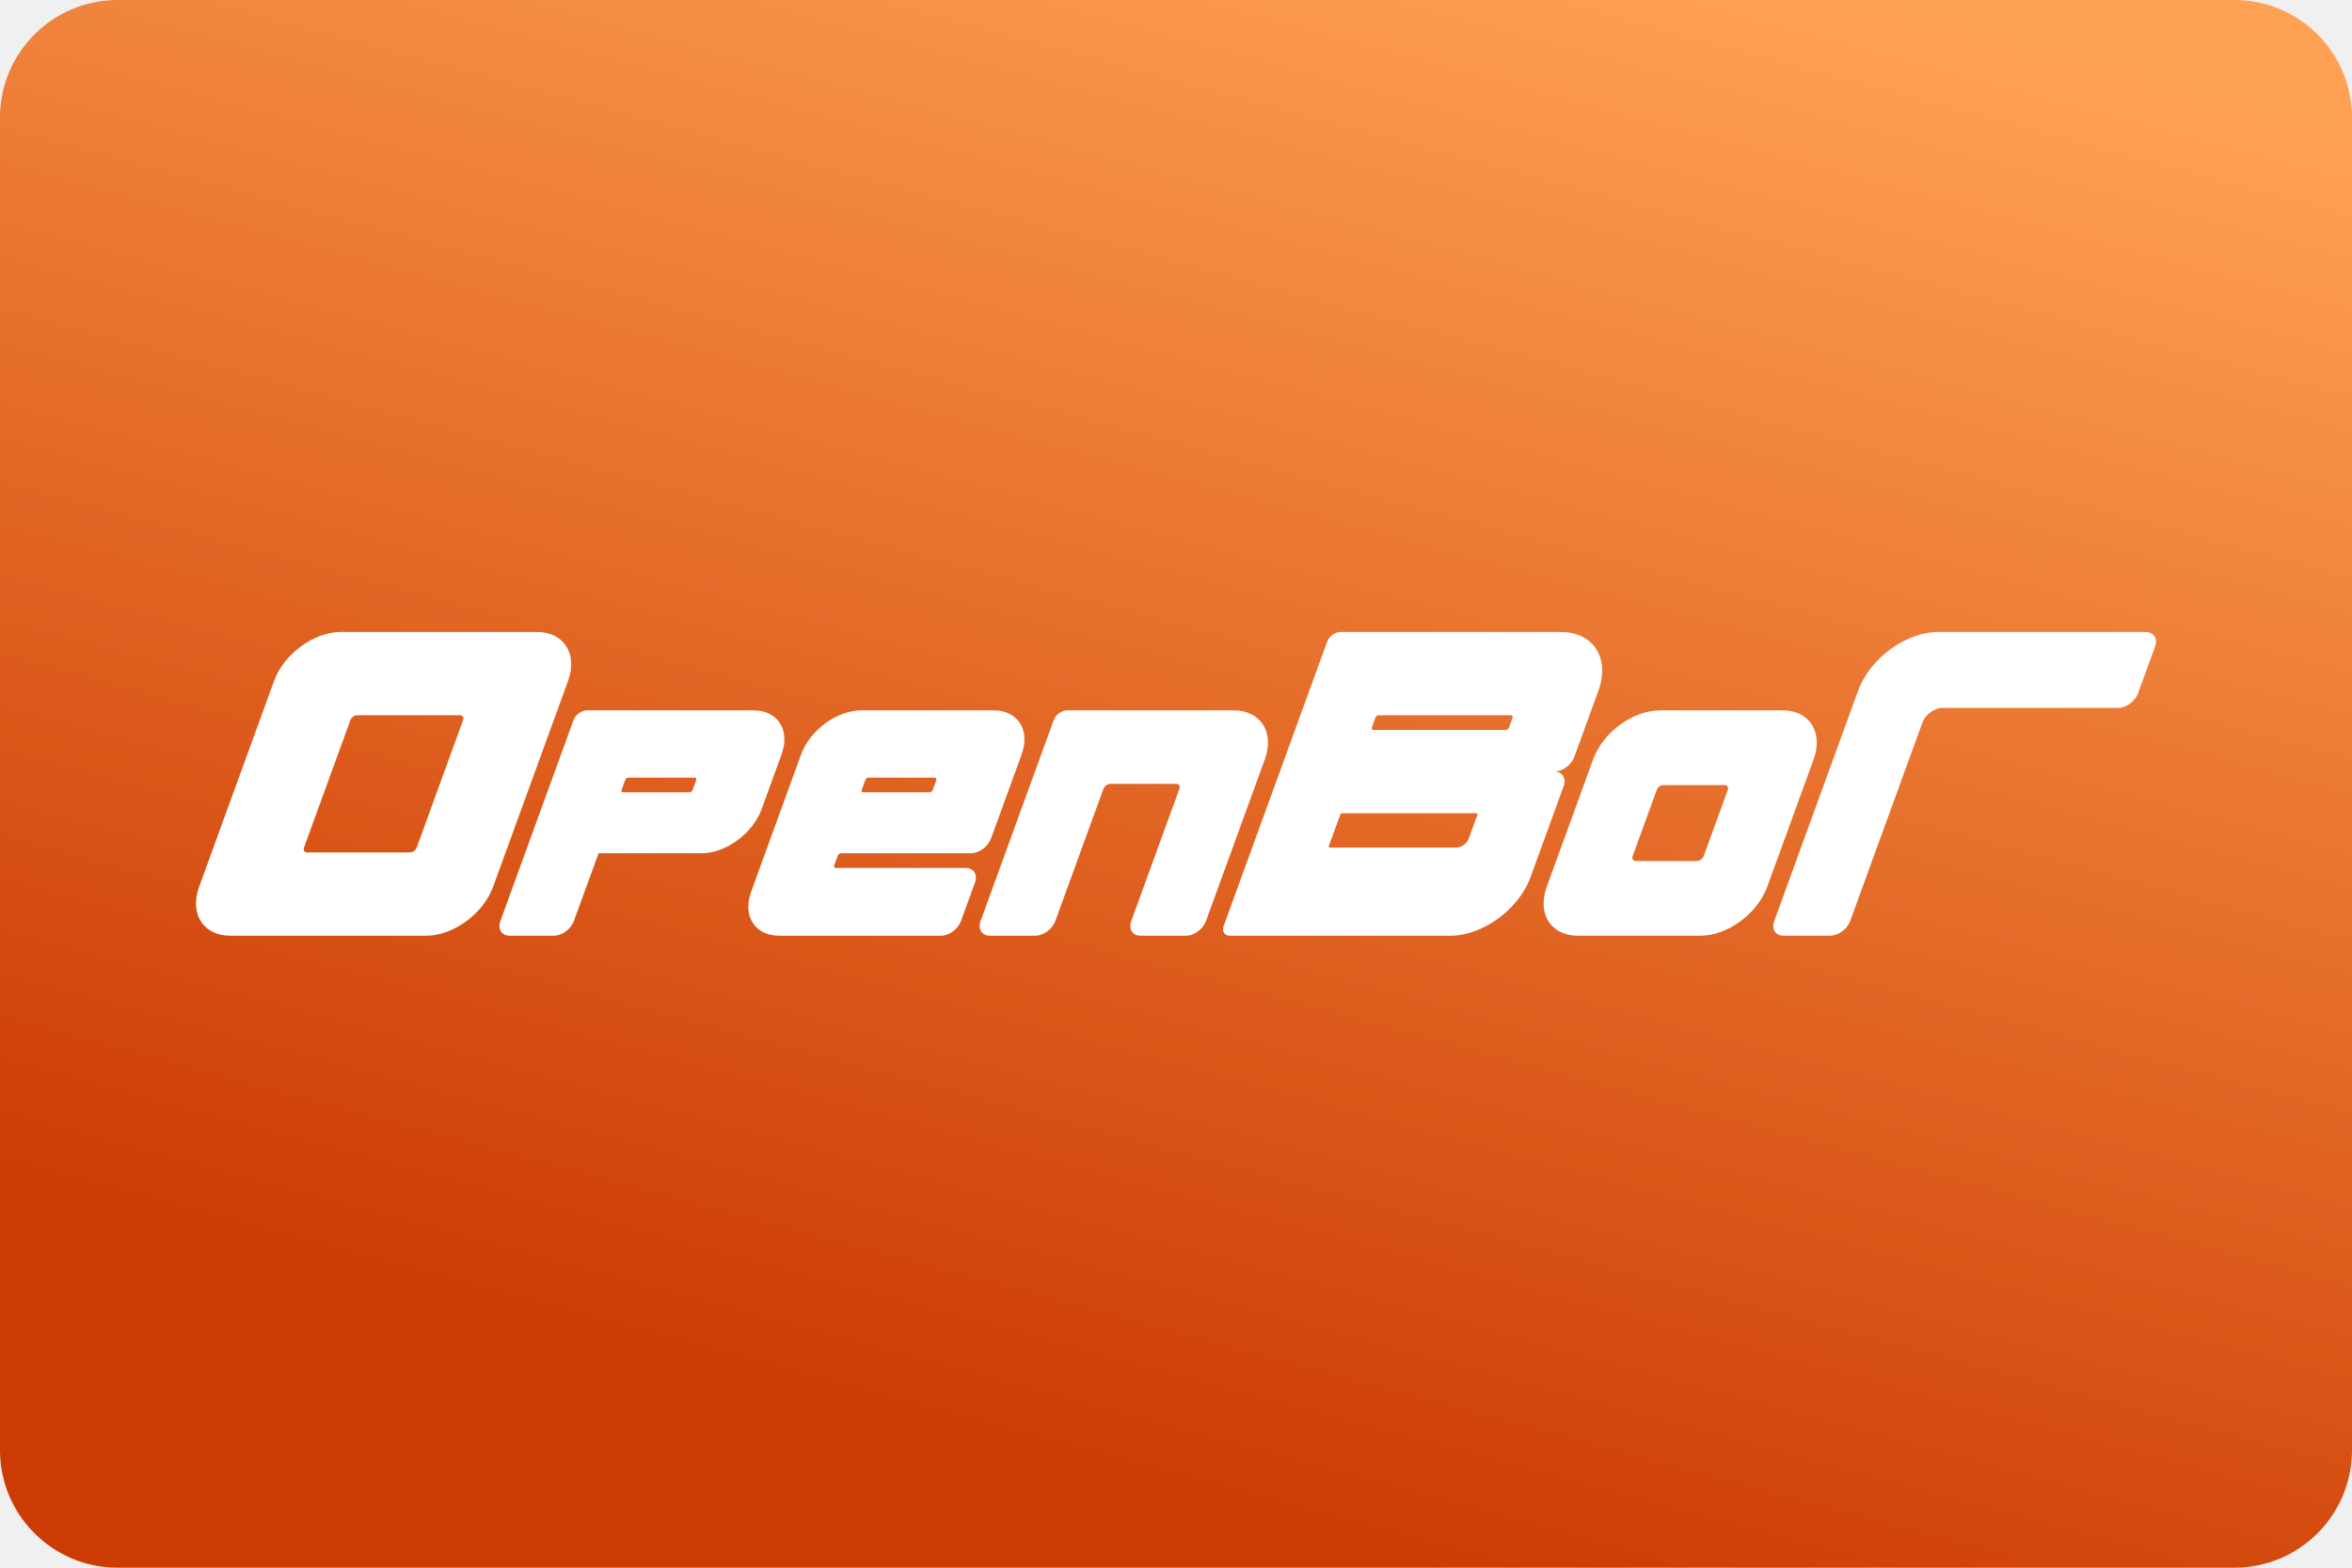
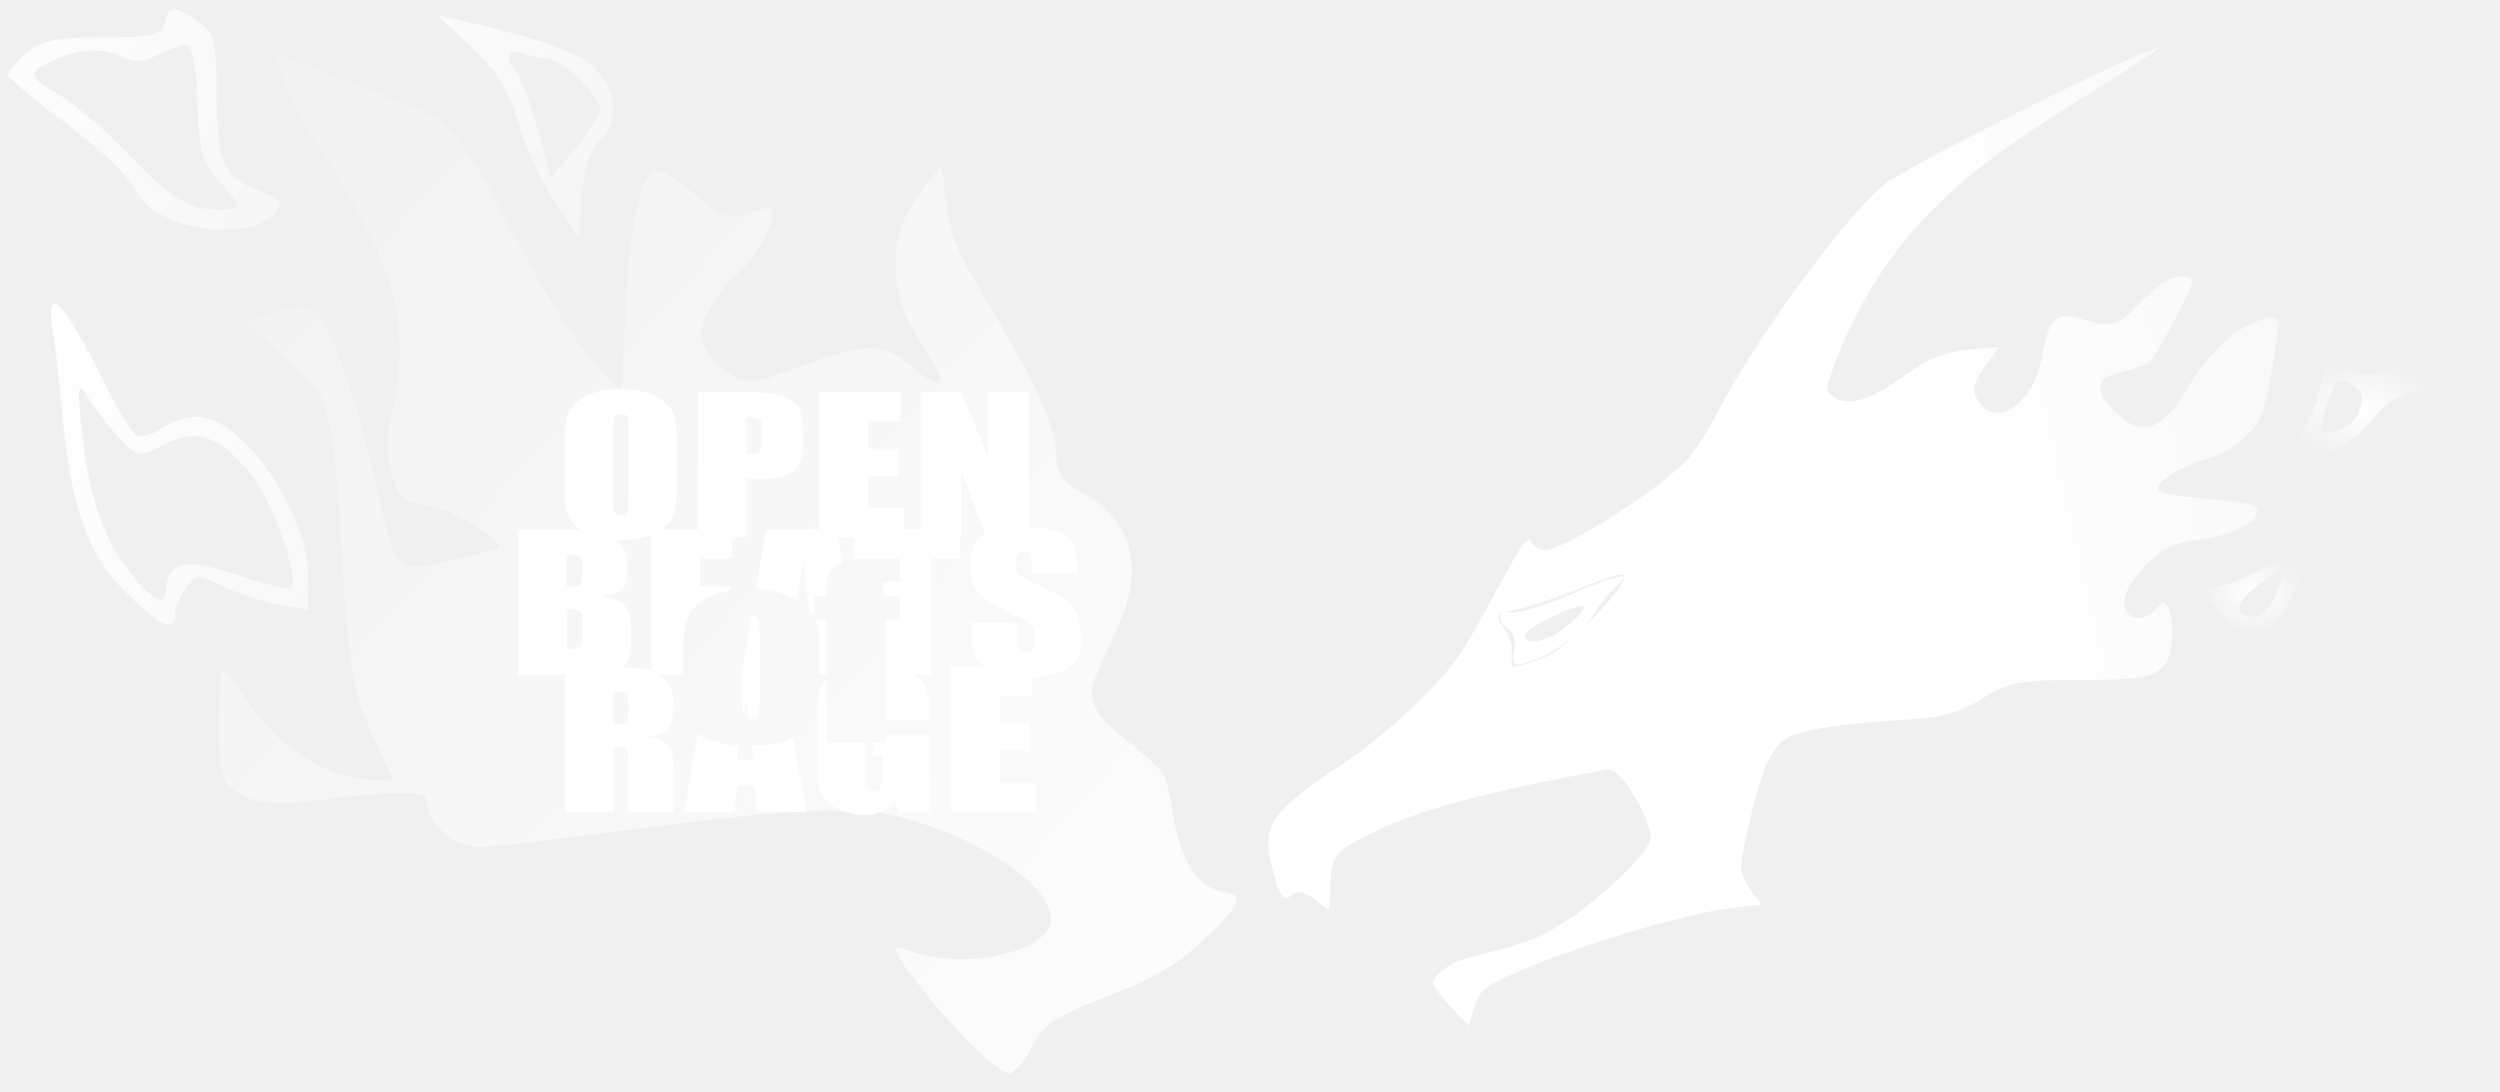
- <svg xmlns="http://www.w3.org/2000/svg" width="480" height="320" version="1.1" viewBox="0 0 480 320" xml:space="preserve">
-   <defs>
-     <linearGradient id="a" x1="374" x2="288" y2="320" gradientUnits="userSpaceOnUse">
-       <stop stop-color="#ffa154" offset="0" />
-       <stop stop-color="#cc3b02" offset="1" />
+ <svg xmlns="http://www.w3.org/2000/svg" xmlns:xlink="http://www.w3.org/1999/xlink" version="1.0" width="300pt" height="131pt" viewBox="0 0 300 131" preserveAspectRatio="xMidYMid meet" id="svg5588">
+   <defs id="defs5592">
+     <linearGradient id="linearGradient6515">
+       <stop style="stop-color:#ffffff;stop-opacity:1;" offset="0" id="stop6511" />
+       <stop style="stop-color:#ffffff;stop-opacity:0;" offset="1" id="stop6513" />
    </linearGradient>
+     <linearGradient id="linearGradient6507">
+       <stop style="stop-color:#ffffff;stop-opacity:1;" offset="0" id="stop6503" />
+       <stop style="stop-color:#ffffff;stop-opacity:0;" offset="1" id="stop6505" />
+     </linearGradient>
+     <linearGradient id="linearGradient6499">
+       <stop style="stop-color:#ffffff;stop-opacity:1;" offset="0" id="stop6495" />
+       <stop style="stop-color:#ffffff;stop-opacity:0;" offset="1" id="stop6497" />
+     </linearGradient>
+     <linearGradient id="linearGradient6491">
+       <stop style="stop-color:#ffffff;stop-opacity:1;" offset="0" id="stop6487" />
+       <stop style="stop-color:#ffffff;stop-opacity:0;" offset="1" id="stop6489" />
+     </linearGradient>
+     <linearGradient id="linearGradient6479">
+       <stop style="stop-color:#ffffff;stop-opacity:1;" offset="0" id="stop6475" />
+       <stop style="stop-color:#ffffff;stop-opacity:0;" offset="1" id="stop6477" />
+     </linearGradient>
+     <linearGradient id="linearGradient6471">
+       <stop style="stop-color:#ffffff;stop-opacity:1;" offset="0" id="stop6467" />
+       <stop style="stop-color:#ffffff;stop-opacity:0;" offset="1" id="stop6469" />
+     </linearGradient>
+     <linearGradient id="linearGradient6455">
+       <stop style="stop-color:#ffffff;stop-opacity:1;" offset="0" id="stop6451" />
+       <stop style="stop-color:#ffffff;stop-opacity:0;" offset="1" id="stop6453" />
+     </linearGradient>
+     <linearGradient xlink:href="#linearGradient6455" id="linearGradient6457" x1="315.135" y1="119.822" x2="455.887" y2="87.529" gradientUnits="userSpaceOnUse" />
+     <radialGradient xlink:href="#linearGradient6471" id="radialGradient6473" cx="2704.186" cy="597.171" fx="2704.186" fy="597.171" r="64.352" gradientTransform="matrix(1,0,0,0.7785872,0,132.2214)" gradientUnits="userSpaceOnUse" />
+     <radialGradient xlink:href="#linearGradient6479" id="radialGradient6483" cx="2832.748" cy="817.745" fx="2832.748" fy="817.745" r="96.748" gradientTransform="matrix(1,0,0,0.6278703,0,304.3073)" gradientUnits="userSpaceOnUse" />
+     <linearGradient xlink:href="#linearGradient6491" id="linearGradient6493" x1="234.26" y1="196.56" x2="7.115" y2="-7.049" gradientUnits="userSpaceOnUse" />
+     <linearGradient xlink:href="#linearGradient6499" id="linearGradient6501" x1="307.433" y1="1388.382" x2="994.354" y2="891.673" gradientUnits="userSpaceOnUse" />
+     <linearGradient xlink:href="#linearGradient6507" id="linearGradient6509" x1="-113.151" y1="1359.397" x2="728" y2="879" gradientUnits="userSpaceOnUse" />
+     <linearGradient xlink:href="#linearGradient6515" id="linearGradient6517" x1="-33.262" y1="905.193" x2="973.439" y2="375.644" gradientUnits="userSpaceOnUse" />
  </defs>
-   <rect width="480" height="320" ry="24" fill="url(#a)" />
-   <path d="m69.57 129c-5.523 0-11.63 4.477-13.64 10l-15.29 42c-2.01 5.523 0.837 10 6.359 10h40c5.523 0 11.63-4.477 13.64-10l15.29-42c2.01-5.523-0.839-10-6.361-10zm204 0c-1.105 0-2.326 0.895-2.729 2l-21.11 58c-0.402 1.105 0.167 2 1.271 2h45c6.627 0 13.96-5.373 16.37-12l6.732-18.5c0.603-1.657-0.251-3-1.908-3 1.657 0 3.489-1.343 4.092-3l4.914-13.5c2.412-6.627-1.005-12-7.633-12zm122 0c-6.627 0-13.96 5.373-16.37 12l-17.11 47c-0.603 1.657 0.251 3 1.908 3h9.5c1.657 0 3.489-1.343 4.092-3l14.74-40.5c0.603-1.657 2.437-3 4.094-3h35.83c1.657 0 3.489-1.343 4.092-3l3.457-9.5c0.603-1.657-0.251-3-1.908-3zm-275.8 16c-1.105 0-2.326 0.895-2.729 2l-14.92 41c-0.603 1.657 0.251 3 1.908 3h9c1.657 0 3.489-1.343 4.092-3l5.035-13.83h21c4.971 0 10.47-4.029 12.28-9l4.062-11.17c1.809-4.971-0.752-9-5.723-9zm56 0c-4.971 0-10.47 4.029-12.28 9l-10.19 28c-1.809 4.971 0.754 9 5.725 9h33c1.657 0 3.489-1.343 4.092-3l2.852-7.834c0.603-1.657-0.251-3-1.908-3h-26.5c-0.276 0-0.419-0.224-0.318-0.5l0.729-2c0.101-0.276 0.406-0.5 0.682-0.5h26.5c1.657 0 3.489-1.343 4.092-3l6.248-17.17c1.809-4.971-0.752-9-5.723-9zm42 0c-1.105 0-2.326 0.895-2.729 2l-14.92 41c-0.603 1.657 0.251 3 1.908 3h9.25c1.657 0 3.489-1.343 4.092-3l9.828-27c0.201-0.552 0.811-1 1.363-1h13.5c0.552 0 0.838 0.448 0.637 1l-9.828 27c-0.603 1.657 0.251 3 1.908 3h9.25c1.657 0 3.489-1.343 4.092-3l12.01-33c2.01-5.523-0.837-10-6.359-10zm121 0c-5.523 0-11.63 4.477-13.64 10l-9.463 26c-2.01 5.523 0.837 10 6.359 10h25c5.523 0 11.63-4.477 13.64-10l9.463-26c2.01-5.523-0.839-10-6.361-10zm-265.9 1h21c0.552 0 0.838 0.448 0.637 1l-9.463 26c-0.201 0.552-0.813 1-1.365 1h-21c-0.552 0-0.836-0.448-0.635-1l9.463-26c0.201-0.552 0.811-1 1.363-1zm208.5 0h27c0.276 0 0.419 0.224 0.318 0.5l-0.729 2c-0.101 0.276-0.406 0.5-0.682 0.5h-27c-0.276 0-0.419-0.224-0.318-0.5l0.729-2c0.101-0.276 0.406-0.5 0.682-0.5zm-153.1 12.73h13.5c0.276 0 0.419 0.224 0.318 0.5l-0.729 2c-0.101 0.276-0.406 0.5-0.682 0.5h-13.5c-0.276 0-0.419-0.224-0.318-0.5l0.729-2c0.101-0.276 0.406-0.5 0.682-0.5zm49 0h13.5c0.276 0 0.419 0.224 0.318 0.5l-0.729 2c-0.101 0.276-0.406 0.5-0.682 0.5h-13.5c-0.276 0-0.419-0.224-0.318-0.5l0.729-2c0.101-0.276 0.406-0.5 0.682-0.5zm162.2 1.521h12.5c0.552 0 0.838 0.448 0.637 1l-4.914 13.5c-0.201 0.552-0.811 1-1.363 1h-12.5c-0.552 0-0.836-0.448-0.635-1l4.912-13.5c0.201-0.552 0.813-1 1.365-1zm-65.52 5.75h27.35c0.179 6e-5 0.272 0.145 0.207 0.324l-1.746 4.796a2.857 2.857 145 0 1-2.684 1.879h-25.67c-0.179-6e-5 -0.272-0.145-0.207-0.324l2.312-6.352c0.065-0.179 0.262-0.324 0.441-0.324z" fill="#fff" />
+   <g transform="translate(0,131) scale(0.1,-0.1)" fill="#ffffff" stroke="none" id="g5586" style="fill:#ffffff;fill-opacity:1">
+     <path d="M198 1283 c-3 -15 -15 -18 -75 -18 -56 0 -75 -4 -92 -19 -12 -11 -21 -22 -21 -26 0 -4 31 -30 69 -58 38 -28 75 -63 83 -79 23 -49 136 -67 169 -27 9 11 6 16 -20 25 -42 15 -51 35 -51 118 0 61 -3 72 -22 85 -29 20 -36 20 -40 -1z m39 -98 c2 -59 6 -73 30 -97 18 -19 22 -28 12 -29 -47 -4 -68 7 -119 60 -30 32 -70 66 -87 76 -40 23 -41 28 -8 43 31 14 60 15 84 3 12 -7 25 -5 42 4 13 7 29 12 34 11 6 -2 11 -33 12 -71z" id="path5550" style="fill:url(#linearGradient6509);fill-opacity:1" />
+     <path d="M 1491.21,248.921 C 1444.21,268.921 1430,281 1430,325 c 0,48 -22,82 -74,115 -32,19 -34,23 -26,52 5,17 17,39 26,49 43,48 19,159 -41,189 -21,11 -29,21 -27,36 3,19 -38,106 -112,236 -27,48 -33,87 -16,104 5,5 6,15 0,24 -15,25 -57,-4 -85,-59 -28,-57 -32,-108 -10,-137 20,-27 18,-37 -5,-24 -23,12 -82,-1 -114,-25 -25,-19 -51,-19 -70,1 -23,22 -21,29 25,79 32,35 43,55 47,90 5,47 -5,57 -28,30 -20,-24 -49,-17 -85,21 -38,40 -50,40 -79,1 -16,-22 -21,-47 -24,-128 l -4,-100 -26,37 c -13,20 -44,78 -68,128 -44,96 -91,152 -134,163 -44,11 -134,53 -157,75 l -22,20 -6,-36 c -10,-50 -1,-75 52,-153 69,-102 93,-158 93,-225 0,-32 -3,-58 -7,-58 -5,0 -16,27 -26,60 -23,78 -40,88 -118,65 -33,-10 -59,-20 -59,-22 0,-9 37,-41 66,-58 55,-31 63,-58 72,-233 7,-132 12,-167 30,-203 12,-23 20,-45 17,-47 -2,-2 -21,4 -42,14 -24,12 -53,41 -81,82 -24,34 -49,62 -56,62 -9,0 -13,-26 -15,-93 -2,-84 0,-95 20,-112 23,-22 65,-24 178,-10 42,5 62,5 58,-2 -10,-16 21,-51 53,-58 17,-4 125,5 239,20 140,19 227,25 263,21 69,-9 193,-74 193,-102 0,-30 -62,-46 -131,-33 -31,6 -58,8 -61,6 -8,-8 14,-42 67,-106 74,-88 108,-100 128,-43 10,29 26,39 106,67 31,12 70,38 105,71 30,30 44.869,56.497 44.869,56.497 z M 1529,175 c 7,-30 15,-55 19,-55 4,0 6,22 5,50 0,28 3,53 8,56 5,3 9,-1 9,-8 0,-7 11,-31 25,-53 l 25,-40 -1,55 c -3,97 -4,96 54,118 91,35 155,52 196,52 22,0 43,5 46,10 11,17 21,11 38,-24 l 16,-35 -41,-36 c -45,-41 -143,-89 -167,-82 -9,3 -24,8 -35,12 -16,7 -17,6 -7,-13 17,-33 14,-35 -41,-29 -46,6 -49,5 -32,-8 10,-8 24,-15 31,-15 7,0 17,-9 23,-19 12,-24 66,-57 105,-66 l 30,-7 -24,20 c -39,32 -24,51 64,84 107,39 234,69 268,63 35,-7 34,5 -3,30 -16,11 -30,26 -30,33 0,31 33,128 48,140 9,6 43,12 76,12 89,1 148,15 164,39 12,18 21,19 77,14 98,-9 179,16 159,49 -5,7 -7,24 -6,38 1,14 -2,32 -7,40 -8,12 -13,12 -30,-4 -25,-22 -28,-10 -5,22 11,17 25,22 56,22 34,0 46,6 74,36 33,34 48,74 21,57 -13,-9 -117,-11 -117,-2 0,3 19,9 42,15 54,12 80,47 86,118 4,46 8,55 26,59 20,3 19,4 -6,16 -50,25 -120,-15 -159,-90 -21,-41 -39,-49 -59,-24 -10,12 -9,15 7,15 25,0 48,25 69,75 9,22 23,44 31,50 13,10 11,14 -16,24 -27,12 -34,11 -56,-3 -15,-10 -29,-24 -32,-32 -4,-11 -15,-13 -48,-8 -37,5 -45,3 -59,-17 -9,-13 -16,-35 -16,-50 0,-27 -25,-57 -37,-45 -4,4 1,20 10,35 25,42 22,54 -10,46 -41,-11 -56,-13 -75,-14 -9,-1 -29,-12 -44,-26 -15,-14 -35,-25 -46,-25 -16,0 -15,7 16,69 55,109 108,158 292,272 91,56 163,103 160,106 -14,14 -274,-93 -403,-166 -51,-28 -79,-53 -111,-97 -71,-98 -132,-192 -147,-228 -10,-24 -39,-51 -96,-91 l -82,-56 7,48 6,47 -42,-61 c -24,-33 -52,-84 -63,-112 -22,-57 -107,-141 -182,-180 -23,-11 -49,-31 -57,-42 l -15,-22 -20,24 c -27,34 -36,18 -12,-22 10,-19 22,-49 26,-67 l 10.314,-34.823 C 1521.805,214.761 1522,205 1529,175 Z m 1091,1091 c 0,-1 -55,-36 -122,-77 -148,-89 -219,-157 -271,-264 -21,-42 -35,-80 -32,-85 12,-19 54,-10 86,19 21,19 45,31 73,33 50,6 54,3 33,-20 -21,-23 -21,-36 -2,-52 21,-17 65,29 65,68 0,41 19,54 57,40 29,-11 33,-10 58,20 17,20 36,32 51,32 25,0 25,0 8,-32 -9,-18 -23,-44 -30,-58 -8,-17 -23,-26 -43,-28 -35,-4 -39,-17 -14,-44 29,-32 60,-23 84,24 24,46 51,72 91,87 29,10 29,14 12,-95 -5,-38 -39,-71 -78,-78 -29,-5 -70,-35 -51,-37 6,-1 28,-3 50,-5 22,-3 47,-5 56,-6 10,-1 14,-8 12,-16 -7,-17 -46,-32 -83,-32 -30,0 -80,-48 -80,-76 0,-16 26,-19 35,-4 13,22 25,8 25,-30 0,-52 -20,-62 -118,-59 -68,3 -81,0 -109,-20 -24,-18 -48,-25 -105,-28 -149,-8 -151,-10 -178,-125 -12,-53 -12,-60 5,-78 18,-20 17,-20 -11,-20 -43,-1 -128,-24 -229,-61 -74,-28 -90,-39 -95,-59 l -6,-25 -27,27 c -26,26 -27,28 -10,45 10,10 33,19 50,20 18,1 51,12 75,24 48,23 128,96 128,116 0,6 -10,28 -21,48 -16,26 -26,34 -38,29 -9,-4 -38,-10 -66,-15 -64,-9 -118,-24 -175,-46 -75,-30 -82,-36 -82,-77 0,-36 -1,-37 -19,-20 -15,14 -22,15 -32,5 -9,-9 -14,-2 -23,36 -12,57 -5,69 71,118 99,64 151,120 196,213 26,53 44,80 47,70 6,-28 27,-22 113,36 69,46 84,62 105,107 42,89 163,253 213,288 26,17 114,62 196,101 158,73 155,72 155,66 z M 401,1221 c 35,-15 75,-31 89,-34 45,-11 78,-52 130,-158 27,-57 67,-123 88,-145 l 37,-41 3,91 c 3,105 16,165 38,173 9,3 29,-8 50,-28 31,-30 37,-32 64,-22 25,9 30,9 30,-4 0,-18 -31,-73 -41,-73 -4,0 -17,-13 -29,-30 -25,-35 -20,-63 15,-86 22,-15 29,-14 91,11 73,29 101,28 134,-7 30,-33 35,-14 6,25 -47,62 -47,138 2,196 l 27,33 1,-45 c 1,-41 13,-69 69,-158 39,-62 65,-123 65,-152 0,-28 5,-36 33,-48 62,-27 77,-107 33,-181 -36,-62 -33,-78 22,-118 44,-33 47,-39 52,-89 6,-54 33,-91 66,-91 18,0 17,-11 -4,-35 -38,-44 -84,-74 -147,-95 -56,-19 -69,-27 -83,-56 -8,-19 -23,-34 -32,-34 -17,0 -83,65 -118,117 -28,40 -28,45 4,33 62,-24 164,0 164,38 0,44 -120,114 -216,127 -48,6 -139,-2 -396,-37 -77,-10 -89,-10 -112,5 -14,10 -26,27 -26,39 0,22 0,22 -155,2 -58,-7 -93,13 -96,56 -3,51 1,110 9,110 4,0 18,-19 32,-42 30,-49 81,-84 133,-91 21,-3 37,-3 35,1 -46,86 -51,110 -59,252 -12,204 -12,203 -70,252 l -50,42 36,13 c 19,7 42,10 50,7 20,-8 64,-130 80,-220 7,-42 18,-81 24,-87 7,-7 26,-7 65,3 l 54,13 -27,23 c -15,12 -42,24 -61,26 -31,3 -35,7 -43,42 -6,25 -6,51 2,76 27,92 -1,190 -94,319 -28,39 -55,111 -42,111 3,0 33,-13 68,-29 z M 550,673 c 11,-4 6,-9 -15,-18 -31,-14 -55,-5 -55,20 0,12 34,11 70,-2 z" id="path5552" style="fill:none;stroke:none;stroke-opacity:1;fill-opacity:1" />
+     <path d="M1880 595 c-30 -13 -61 -22 -67 -20 -16 5 -17 -11 -2 -21 6 -3 8 -15 6 -26 -4 -15 -1 -18 16 -13 30 9 68 37 81 60 6 11 18 25 26 32 22 18 2 14 -60 -12z m1 -36 c-23 -19 -51 -25 -51 -11 0 8 63 39 70 34 3 -2 -6 -12 -19 -23z" id="path5554" style="fill:#ffffff;fill-opacity:1" />
+     <path d="M566 1253 c30 -28 46 -53 57 -93 9 -30 29 -73 44 -95 l28 -40 3 49 c2 31 10 56 23 69 24 26 18 63 -13 90 -18 16 -73 34 -153 52 l-30 7 41 -39z m90 -13 c19 0 64 -45 64 -62 -1 -7 -14 -28 -30 -47 l-29 -34 -16 59 c-10 33 -21 63 -26 69 -14 15 -10 28 7 21 9 -3 22 -6 30 -6z" id="path5578" style="fill:url(#linearGradient6501);fill-opacity:1" />
+     <path d="M63 914 c4 -22 9 -68 12 -104 10 -108 31 -166 75 -210 41 -41 60 -50 60 -27 0 7 6 21 13 31 12 17 16 17 43 3 16 -8 46 -18 67 -22 l37 -7 0 38 c0 80 -79 194 -134 194 -12 0 -31 -6 -42 -14 -11 -8 -25 -11 -31 -8 -6 4 -27 39 -46 79 -44 86 -62 102 -54 47z m77 -126 c25 -27 25 -28 58 -11 40 20 68 9 105 -39 26 -33 56 -122 46 -133 -3 -3 -32 4 -64 15 -60 21 -85 16 -85 -16 0 -25 -19 -15 -49 26 -31 42 -47 97 -54 175 -4 41 -3 46 7 31 6 -11 22 -32 36 -48z" id="path5580" style="fill:url(#linearGradient6517);fill-opacity:1" />
+     <path d="M2784 845 c-3 -19 -16 -47 -27 -62 l-21 -26 39 6 c29 5 48 16 70 42 21 24 38 35 58 35 29 0 35 11 14 29 -10 8 -22 7 -45 -1 -26 -10 -37 -10 -52 0 -27 17 -28 16 -36 -23z m47 -28 c-4 -12 -17 -23 -29 -25 -19 -3 -20 -1 -10 32 9 30 14 34 29 25 14 -7 16 -15 10 -32z" id="path5582" style="fill:url(#radialGradient6483);fill-opacity:1" />
+     <path d="M2707 624 c-26 -14 -52 -22 -57 -19 -20 12 -9 -7 20 -35 38 -37 54 -31 84 31 26 56 21 58 -47 23z m24 -28 c-6 -14 -17 -26 -24 -26 -27 0 -27 14 0 36 33 27 37 25 24 -10z" id="path5584" style="fill:url(#radialGradient6473);fill-opacity:1" />
+   </g>
+   <text xml:space="preserve" style="font-style:normal;font-variant:normal;font-weight:normal;font-stretch:normal;font-size:12px;line-height:1.25;font-family:Impact;-inkscape-font-specification:Impact;letter-spacing:0px;word-spacing:0px;fill:#000000;fill-opacity:1;stroke:none;stroke-width:0.75;" x="69.085" y="58.129" id="text6198">
+     <tspan id="tspan6196" x="69.085" y="66.014" style="stroke-width:0.75;-inkscape-font-specification:Impact;font-family:Impact;font-weight:normal;font-style:normal;font-stretch:normal;font-variant:normal;" />
+   </text>
+   <text xml:space="preserve" style="font-style:normal;font-variant:normal;font-weight:normal;font-stretch:normal;font-size:12px;line-height:1.25;font-family:Impact;-inkscape-font-specification:Impact;letter-spacing:0px;word-spacing:0px;fill:#000000;fill-opacity:1;stroke:none;stroke-width:0.75;" x="124.921" y="11.757" id="text6202">
+     <tspan id="tspan6200" x="124.921" y="19.642" style="stroke-width:0.75;-inkscape-font-specification:Impact;font-family:Impact;font-weight:normal;font-style:normal;font-stretch:normal;font-variant:normal;" />
+   </text>
+   <path style="font-style:normal;font-variant:normal;font-weight:normal;font-stretch:normal;font-size:12px;line-height:1.25;font-family:Gautami;-inkscape-font-specification:Gautami;letter-spacing:0.398px;word-spacing:0px;fill:#ffffff;fill-opacity:1;stroke:none;stroke-width:0.851" d="m 74.5,46.7 c -1.264,0 -2.372,0.161 -3.323,0.483 -0.951,0.322 -1.708,0.784 -2.271,1.386 -0.554,0.602 -0.886,1.268 -0.997,1.998 -0.102,0.723 -0.151,1.959 -0.151,3.706 v 2.977 c 0,1.79 0.055,3.043 0.166,3.759 0.111,0.716 0.457,1.379 1.038,1.988 0.213,0.223 0.46,0.419 0.723,0.602 -0.524,-0.026 -1.08,-0.044 -1.709,-0.044 h -5.815 v 17.392 h 5.65 v 16.488 h 5.828 v -7.841 c 0.803,0 1.297,0.111 1.482,0.333 0.194,0.222 0.291,0.799 0.291,1.73 v 5.779 h 5.413 v -4.586 c 0,-1.404 -0.05,-2.26 -0.151,-2.568 -0.092,-0.315 -0.338,-0.659 -0.734,-1.031 -0.397,-0.372 -1.172,-0.669 -2.326,-0.891 1.274,-0.093 2.128,-0.372 2.562,-0.838 0.434,-0.466 0.649,-1.375 0.649,-2.729 0,-1.482 -0.309,-2.56 -0.927,-3.233 -0.215,-0.24 -0.461,-0.437 -0.721,-0.612 h 2.783 v -3.152 c 0,-1.686 0.234,-3.003 0.704,-3.951 0.47,-0.948 1.316,-1.709 2.537,-2.284 0.698,-0.328 1.519,-0.551 2.439,-0.691 v -0.535 h -3.642 v -3.299 h 3.891 v -2.578 h 1.707 v -7.003 h 1.563 c 1.274,0 2.304,-0.137 3.089,-0.409 0.794,-0.272 1.338,-0.662 1.633,-1.17 0.295,-0.508 0.444,-1.317 0.444,-2.427 v -1.515 c 0,-1.089 -0.079,-1.891 -0.236,-2.407 -0.148,-0.523 -0.438,-0.966 -0.872,-1.332 -0.425,-0.365 -1.065,-0.645 -1.924,-0.838 -0.849,-0.193 -2.067,-0.29 -3.655,-0.29 H 83.768 v 16.488 h -4.389 c 0.258,-0.184 0.497,-0.379 0.7,-0.601 0.563,-0.602 0.895,-1.264 0.997,-1.988 0.111,-0.73 0.166,-1.969 0.166,-3.716 v -2.977 c 0,-1.79 -0.055,-3.043 -0.166,-3.759 C 80.965,49.798 80.619,49.135 80.037,48.527 79.456,47.918 78.686,47.464 77.726,47.163 76.776,46.855 75.7,46.7 74.5,46.7 Z m 23.838,0.366 v 16.488 h -6.398 l -1.221,7.169 c 1.244,0.055 2.342,0.229 3.277,0.536 0.635,0.201 1.18,0.44 1.654,0.71 0.189,-1.268 0.431,-2.747 0.748,-4.526 0.223,2.185 0.445,4.02 0.668,5.678 0.275,0.313 0.496,0.632 0.663,0.955 v -2.612 h 1.463 c 0,-1.194 0.053,-1.993 0.159,-2.394 0.106,-0.401 0.365,-0.757 0.776,-1.066 0.266,-0.201 0.605,-0.367 1.002,-0.507 l -0.583,-3.041 h 1.95 v 2.578 h 2.898 0.549 2.06 v 2.802 c -0.942,0 -1.611,0.025 -2.06,0.07 v 1.557 h 2.06 v 2.871 h -1.692 V 86.446 h 5.235 v -0.751 c 0,-1.425 -0.17,-2.51 -0.512,-3.255 -0.252,-0.554 -0.721,-1.051 -1.399,-1.493 h 2.135 V 67.035 h 3.461 v -2.578 h 0.115 v -7.906 l 2.913,7.595 c -0.504,0.283 -0.909,0.615 -1.193,1.009 -0.434,0.616 -0.651,1.59 -0.651,2.922 0,0.924 0.152,1.682 0.457,2.276 0.314,0.594 0.705,1.061 1.176,1.397 0.471,0.337 1.432,0.877 2.881,1.622 1.449,0.738 2.357,1.264 2.726,1.579 0.36,0.315 0.54,0.984 0.54,2.008 0,0.466 -0.097,0.817 -0.291,1.053 -0.185,0.236 -0.469,0.354 -0.857,0.354 -0.388,0 -0.661,-0.094 -0.817,-0.28 -0.148,-0.186 -0.221,-0.605 -0.221,-1.257 v -2.115 h -5.414 v 1.138 c 0,1.303 0.172,2.31 0.514,3.019 0.212,0.441 0.588,0.826 1.093,1.17 h -4.074 v 17.391 h 10.108 v -3.48 h -4.278 v -3.823 h 3.64 v -3.309 h -3.64 v -3.297 h 3.889 v -2.234 c 1.18,-0.047 2.239,-0.231 3.16,-0.57 1.071,-0.401 1.791,-0.895 2.16,-1.482 0.378,-0.587 0.568,-1.5 0.568,-2.739 0,-1.704 -0.338,-2.94 -1.012,-3.706 -0.674,-0.766 -2.307,-1.747 -4.901,-2.943 -0.905,-0.415 -1.452,-0.77 -1.646,-1.063 -0.203,-0.294 -0.306,-0.731 -0.306,-1.311 0,-0.451 0.089,-0.787 0.264,-1.009 0.185,-0.222 0.452,-0.334 0.802,-0.334 0.323,0 0.554,0.083 0.693,0.248 0.138,0.165 0.208,0.548 0.208,1.15 v 1.289 h 5.413 v -0.688 c 0,-1.382 -0.176,-2.36 -0.527,-2.933 -0.342,-0.58 -1.048,-1.059 -2.118,-1.438 -0.88,-0.315 -1.925,-0.493 -3.117,-0.546 V 47.066 h -4.875 v 7.831 l -3.266,-7.831 h -4.875 v 16.488 h -2.026 v -2.578 h -4.278 v -3.823 h 3.64 v -3.309 h -3.64 v -3.297 h 3.889 V 47.066 Z m -23.81,2.578 c 0.36,0 0.595,0.114 0.706,0.343 0.12,0.222 0.179,0.738 0.179,1.547 v 7.992 c 0,1.024 -0.055,1.673 -0.166,1.945 -0.111,0.272 -0.364,0.407 -0.761,0.407 -0.388,0 -0.637,-0.118 -0.748,-0.354 -0.102,-0.236 -0.153,-0.859 -0.153,-1.869 v -8.121 c 0,-0.895 0.079,-1.432 0.236,-1.611 0.166,-0.186 0.401,-0.278 0.706,-0.278 z m 15.069,0.397 c 0.757,0 1.255,0.089 1.495,0.268 0.24,0.179 0.359,0.566 0.359,1.16 v 1.43 c 0,0.645 -0.105,1.07 -0.317,1.277 -0.203,0.201 -0.573,0.302 -1.108,0.302 -0.12,0 -0.262,-0.005 -0.429,-0.012 z M 78.172,64.2 v 16.251 c -0.208,-0.067 -0.425,-0.123 -0.653,-0.161 -0.59,-0.1 -1.623,-0.159 -2.871,-0.198 0.22,-0.176 0.412,-0.378 0.557,-0.618 0.351,-0.566 0.525,-1.436 0.525,-2.61 v -1.611 c 0,-1.132 -0.239,-1.969 -0.719,-2.514 -0.48,-0.551 -1.394,-0.944 -2.741,-1.181 1.209,-0.215 2.016,-0.523 2.422,-0.924 0.415,-0.401 0.623,-1.11 0.623,-2.127 0,-1.504 -0.291,-2.592 -0.872,-3.265 -0.135,-0.158 -0.283,-0.301 -0.438,-0.435 0.165,0.006 0.327,0.016 0.497,0.016 1.264,0 2.372,-0.161 3.323,-0.483 0.123,-0.042 0.233,-0.093 0.349,-0.139 z M 67.991,66.531 c 0.6,0.007 1.001,0.039 1.204,0.097 0.212,0.057 0.382,0.197 0.512,0.419 0.129,0.215 0.194,0.594 0.194,1.138 0,1.031 -0.079,1.657 -0.236,1.879 -0.157,0.215 -0.521,0.322 -1.093,0.322 -0.138,0 -0.332,0.005 -0.581,0.012 z m 0,6.574 c 0.868,0.021 1.404,0.111 1.607,0.268 0.203,0.158 0.304,0.609 0.304,1.354 v 1.622 c 0,0.702 -0.115,1.142 -0.345,1.321 -0.222,0.179 -0.744,0.28 -1.565,0.302 z m 22.185,0.809 -1.046,6.13 h -0.049 v 4.176 c 0,0.71 0.05,1.204 0.147,1.507 0.104,-0.614 0.177,-1.105 0.3,-1.796 0.086,0.838 0.171,1.553 0.257,2.313 0.1,0.024 0.209,0.04 0.334,0.04 0.423,0 0.7,-0.119 0.829,-0.356 0.141,-0.237 0.211,-0.747 0.211,-1.531 v -8.367 c 0,-0.93 -0.065,-1.514 -0.194,-1.75 -0.125,-0.238 -0.389,-0.358 -0.789,-0.366 z m 7.667,0.422 c 0.027,0.064 0.06,0.126 0.083,0.19 0.235,0.629 0.353,1.586 0.353,2.871 v 3.549 h 0.914 v -6.611 z m 1.35,7.121 c -0.416,0.39 -0.706,0.798 -0.838,1.23 -0.048,0.157 -0.088,0.345 -0.126,0.541 -0.038,0.735 -0.094,1.394 -0.194,1.872 -0.016,0.373 -0.026,0.772 -0.026,1.207 v 5.167 c 0,1.196 0.055,2.095 0.166,2.697 0.111,0.594 0.388,1.164 0.831,1.708 0.443,0.544 1.09,1.003 1.939,1.375 0.858,0.365 1.776,0.548 2.754,0.548 0.821,0 1.533,-0.133 2.133,-0.398 0.609,-0.272 1.112,-0.676 1.508,-1.213 l 0.54,1.245 h 3.668 v -9.334 h -5.235 v 1.068 h -1.59 v 1.575 h 1.176 v 2.062 c 0,0.809 -0.077,1.353 -0.234,1.632 -0.148,0.279 -0.434,0.419 -0.859,0.419 -0.388,0 -0.647,-0.121 -0.776,-0.365 -0.129,-0.251 -0.193,-0.766 -0.193,-1.547 v -3.776 h -4.644 z m -25.551,1.563 c 0.674,0 1.137,0.086 1.386,0.258 0.258,0.172 0.387,0.534 0.387,1.085 v 0.955 c 0,0.766 -0.134,1.222 -0.402,1.365 -0.258,0.136 -0.715,0.204 -1.371,0.204 z m 10.083,4.931 -1.618,9.485 h 6.038 l 0.345,-3.126 h 2.09 l 0.291,3.126 h 5.968 l -1.703,-8.875 c -0.374,0.182 -0.772,0.345 -1.21,0.473 -1.081,0.31 -2.325,0.464 -3.734,0.464 -0.003,0 -0.006,1e-5 -0.009,0 0.077,0.58 0.155,1.214 0.232,1.73 h -1.994 c 0.044,-0.461 0.148,-1.162 0.232,-1.783 -0.92,-0.06 -1.748,-0.17 -2.462,-0.343 -1.045,-0.261 -1.861,-0.648 -2.466,-1.151 z" id="text6206" />
+   <path style="opacity:1;fill:url(#linearGradient6457);fill-opacity:1;stroke:none;stroke-width:2.189;stroke-miterlimit:4;stroke-dasharray:none;stroke-opacity:1" d="m 232.134,161.12 c -1.565,-1.654 -2.845,-3.37 -2.845,-3.813 0,-1.268 2.926,-3.404 5.546,-4.05 7.668,-1.889 9.626,-2.509 12.489,-3.955 5.988,-3.023 15.988,-11.953 16.74,-14.95 0.387,-1.541 -2.026,-6.775 -4.455,-9.661 -1.161,-1.38 -1.805,-1.714 -2.907,-1.507 -20.399,3.821 -29.896,6.437 -37.981,10.462 -5.195,2.587 -5.834,3.503 -5.845,8.391 -0.004,1.881 -0.157,3.421 -0.34,3.421 -0.182,0 -1.063,-0.616 -1.958,-1.368 -1.777,-1.495 -3.151,-1.73 -4.169,-0.712 -0.959,0.959 -1.674,0.008 -2.594,-3.449 -2.134,-8.019 -1.173,-9.526 11.516,-18.046 6.748,-4.531 15.332,-12.684 18.525,-17.593 1.119,-1.721 3.644,-6.154 5.611,-9.852 1.967,-3.698 3.944,-7.093 4.393,-7.545 0.725,-0.73 0.877,-0.714 1.36,0.137 0.31,0.546 1.18,0.955 2.022,0.95 3.023,-0.016 17.674,-9.246 22.417,-14.125 1.281,-1.318 3.609,-4.885 5.172,-7.928 5.959,-11.6 20.703,-31.707 26.764,-36.498 3.978,-3.144 42.435,-22.258 43.81,-21.774 0.231,0.081 -4.54,3.227 -10.602,6.99 -13.995,8.687 -20.284,13.381 -26.283,19.613 -6.552,6.807 -11.478,14.707 -14.995,24.05 -1.598,4.244 -1.597,4.278 0.067,5.368 2.131,1.396 5.991,0.206 10.777,-3.325 4.365,-3.219 6.703,-4.108 11.934,-4.536 l 3.544,-0.29 -0.957,1.316 c -3.518,4.841 -3.715,5.613 -1.986,7.811 2.986,3.796 8.608,-0.585 9.837,-7.666 1.06,-6.11 2.249,-7.177 6.544,-5.879 4.45,1.345 5.469,1.078 8.776,-2.296 1.645,-1.679 3.657,-3.403 4.47,-3.831 1.989,-1.048 4.269,-1.016 4.269,0.061 0,1.1 -5.826,12 -6.883,12.877 -0.449,0.373 -2.348,1.077 -4.219,1.564 -3.06,0.797 -3.42,1.04 -3.579,2.413 -0.139,1.2 0.344,2.047 2.254,3.957 4.262,4.262 7.638,3.106 11.843,-4.056 2.622,-4.467 6.044,-7.982 9.46,-9.717 3.202,-1.626 4.807,-1.704 4.807,-0.233 0,3.032 -1.881,13.117 -2.772,14.864 -1.491,2.923 -4.996,5.673 -8.499,6.67 -4.01,1.141 -7.885,3.443 -7.885,4.684 0,0.852 0.898,1.065 6.979,1.656 8.669,0.843 9.002,0.935 8.789,2.43 -0.241,1.694 -4.31,3.545 -9.12,4.149 -2.931,0.368 -4.582,0.91 -6.209,2.037 -2.905,2.013 -5.912,5.996 -5.912,7.831 0,2.959 2.747,3.719 4.953,1.37 1.223,-1.302 1.361,-1.332 2.011,-0.443 1.025,1.402 0.896,7.335 -0.194,8.892 -1.638,2.339 -3.852,2.8 -13.457,2.804 -9.976,0.003 -11.577,0.304 -16.098,3.027 -4.285,2.58 -5.704,2.908 -15.528,3.582 -8.93,0.613 -13.891,1.538 -16.136,3.009 -0.743,0.487 -1.958,2.154 -2.701,3.705 -1.325,2.769 -4.152,14.255 -4.152,16.872 0,0.732 0.737,2.334 1.638,3.558 l 1.638,2.227 -3.817,0.376 c -10.554,1.04 -38.188,10.22 -40.972,13.61 -0.405,0.494 -1.034,1.904 -1.397,3.134 l -0.66,2.237 z m 15.72,-56.276 c 3.169,-1.534 12.086,-10.703 12.086,-12.428 0,-0.946 -0.702,-0.763 -8.243,2.152 -3.912,1.512 -8.215,2.9 -9.561,3.085 -2.719,0.373 -2.991,0.991 -1.353,3.073 0.702,0.892 1.095,2.22 1.095,3.7 v 2.308 l 1.766,-0.353 c 0.971,-0.194 2.866,-0.886 4.21,-1.537 z" id="path6449" transform="scale(0.75)" />
+   <path style="opacity:1;fill:url(#linearGradient6493);fill-opacity:1;stroke:none;stroke-width:2.189;stroke-miterlimit:4;stroke-dasharray:none;stroke-opacity:1" d="m 158.844,170.179 c -4.609,-3.348 -16.431,-17.45 -15.451,-18.43 0.155,-0.155 1.323,0.084 2.594,0.533 7.78,2.745 20.065,0.446 21.951,-4.107 2.203,-5.319 -11.074,-14.602 -25.439,-17.785 -3.616,-0.801 -5.76,-0.903 -12.589,-0.598 -8.196,0.367 -11.765,0.752 -38.952,4.209 -12.279,1.561 -14.617,1.724 -16.528,1.151 -2.618,-0.784 -5.436,-3.403 -5.887,-5.472 -0.176,-0.805 -0.414,-1.771 -0.53,-2.147 -0.286,-0.929 -6.59,-0.867 -13.929,0.137 -8.271,1.132 -12.314,1.052 -15.102,-0.298 -3.461,-1.675 -4.063,-3.407 -4.017,-11.553 0.021,-3.717 0.215,-7.206 0.43,-7.753 0.378,-0.96 0.421,-0.96 1.25,0 0.472,0.546 1.848,2.471 3.058,4.278 4.624,6.904 11.443,11.469 18.372,12.3 3.316,0.398 5.004,0.229 4.624,-0.463 -1.255,-2.287 -4.325,-9.159 -5.042,-11.29 C 56.55,109.604 55.398,100.974 54.917,92.366 53.841,73.132 53.042,66.681 51.316,63.297 50.417,61.535 46.276,57.44 40.71,52.809 l -1.606,-1.336 3.629,-1.208 c 1.996,-0.664 4.566,-1.13 5.711,-1.036 1.928,0.159 2.212,0.414 3.839,3.456 2.297,4.293 5.705,14.749 7.494,22.988 3.075,14.165 3.457,15.052 6.486,15.052 2.217,0 13.546,-2.71 13.546,-3.24 0,-1.424 -8.826,-6.595 -11.276,-6.607 -2.114,-0.01 -4.44,-1.141 -5.037,-2.451 -0.325,-0.713 -0.858,-2.769 -1.184,-4.569 -0.503,-2.773 -0.424,-4.032 0.515,-8.249 1.426,-6.402 1.431,-12.84 0.015,-18.447 -1.409,-5.578 -5.978,-14.954 -10.544,-21.637 -1.979,-2.896 -4.2,-6.468 -4.936,-7.936 -1.671,-3.335 -3.347,-8.384 -2.925,-8.806 0.175,-0.175 3.833,1.175 8.129,3 4.296,1.825 9.46,3.848 11.476,4.496 2.016,0.648 4.652,1.894 5.86,2.768 2.981,2.16 7.015,8.059 11.373,16.635 5.504,10.83 10.132,18.318 13.918,22.517 3.653,4.051 4.313,4.574 4.328,3.425 0.005,-0.401 0.245,-5.572 0.532,-11.491 0.679,-13.975 2.275,-21.788 4.637,-22.694 1.083,-0.416 3.422,0.955 7.027,4.117 3.787,3.322 4.83,3.654 7.977,2.543 3.164,-1.117 3.899,-1.067 3.899,0.265 0,2.041 -3.217,7.542 -5.468,9.351 -2.546,2.046 -5.205,6.003 -5.735,8.533 -0.539,2.578 1.039,5.459 4.048,7.387 3.068,1.966 4.072,1.868 12.206,-1.198 9.793,-3.691 12.929,-3.639 17.293,0.285 2.59,2.329 4.475,3.117 4.475,1.871 0,-0.817 -1.223,-3.074 -3.493,-6.446 -2.451,-3.641 -3.622,-7.501 -3.622,-11.941 0,-4.464 1.478,-8.341 4.768,-12.51 l 2.592,-3.284 0.624,5.2 c 0.736,6.139 1.808,8.733 7.48,18.113 7.178,11.868 10.26,18.916 10.26,23.462 0,2.605 1.16,4.138 4.355,5.758 3.306,1.675 6.258,5.075 7.139,8.223 1.266,4.52 0.547,8.779 -2.56,15.17 -1.535,3.157 -2.959,6.504 -3.164,7.437 -0.613,2.793 0.981,5.204 6.064,9.174 2.524,1.971 4.932,4.247 5.351,5.058 0.419,0.811 1.057,3.444 1.418,5.852 1.167,7.788 3.903,12.142 8.053,12.817 3.347,0.544 2.995,1.77 -1.866,6.512 -5.284,5.155 -8.552,7.127 -17.499,10.559 -7.325,2.81 -9.382,4.237 -11.196,7.764 -1.126,2.189 -2.895,4.219 -3.676,4.219 -0.256,0 -1.426,-0.698 -2.6,-1.551 z" id="path6485" transform="scale(0.75)" />
</svg>
